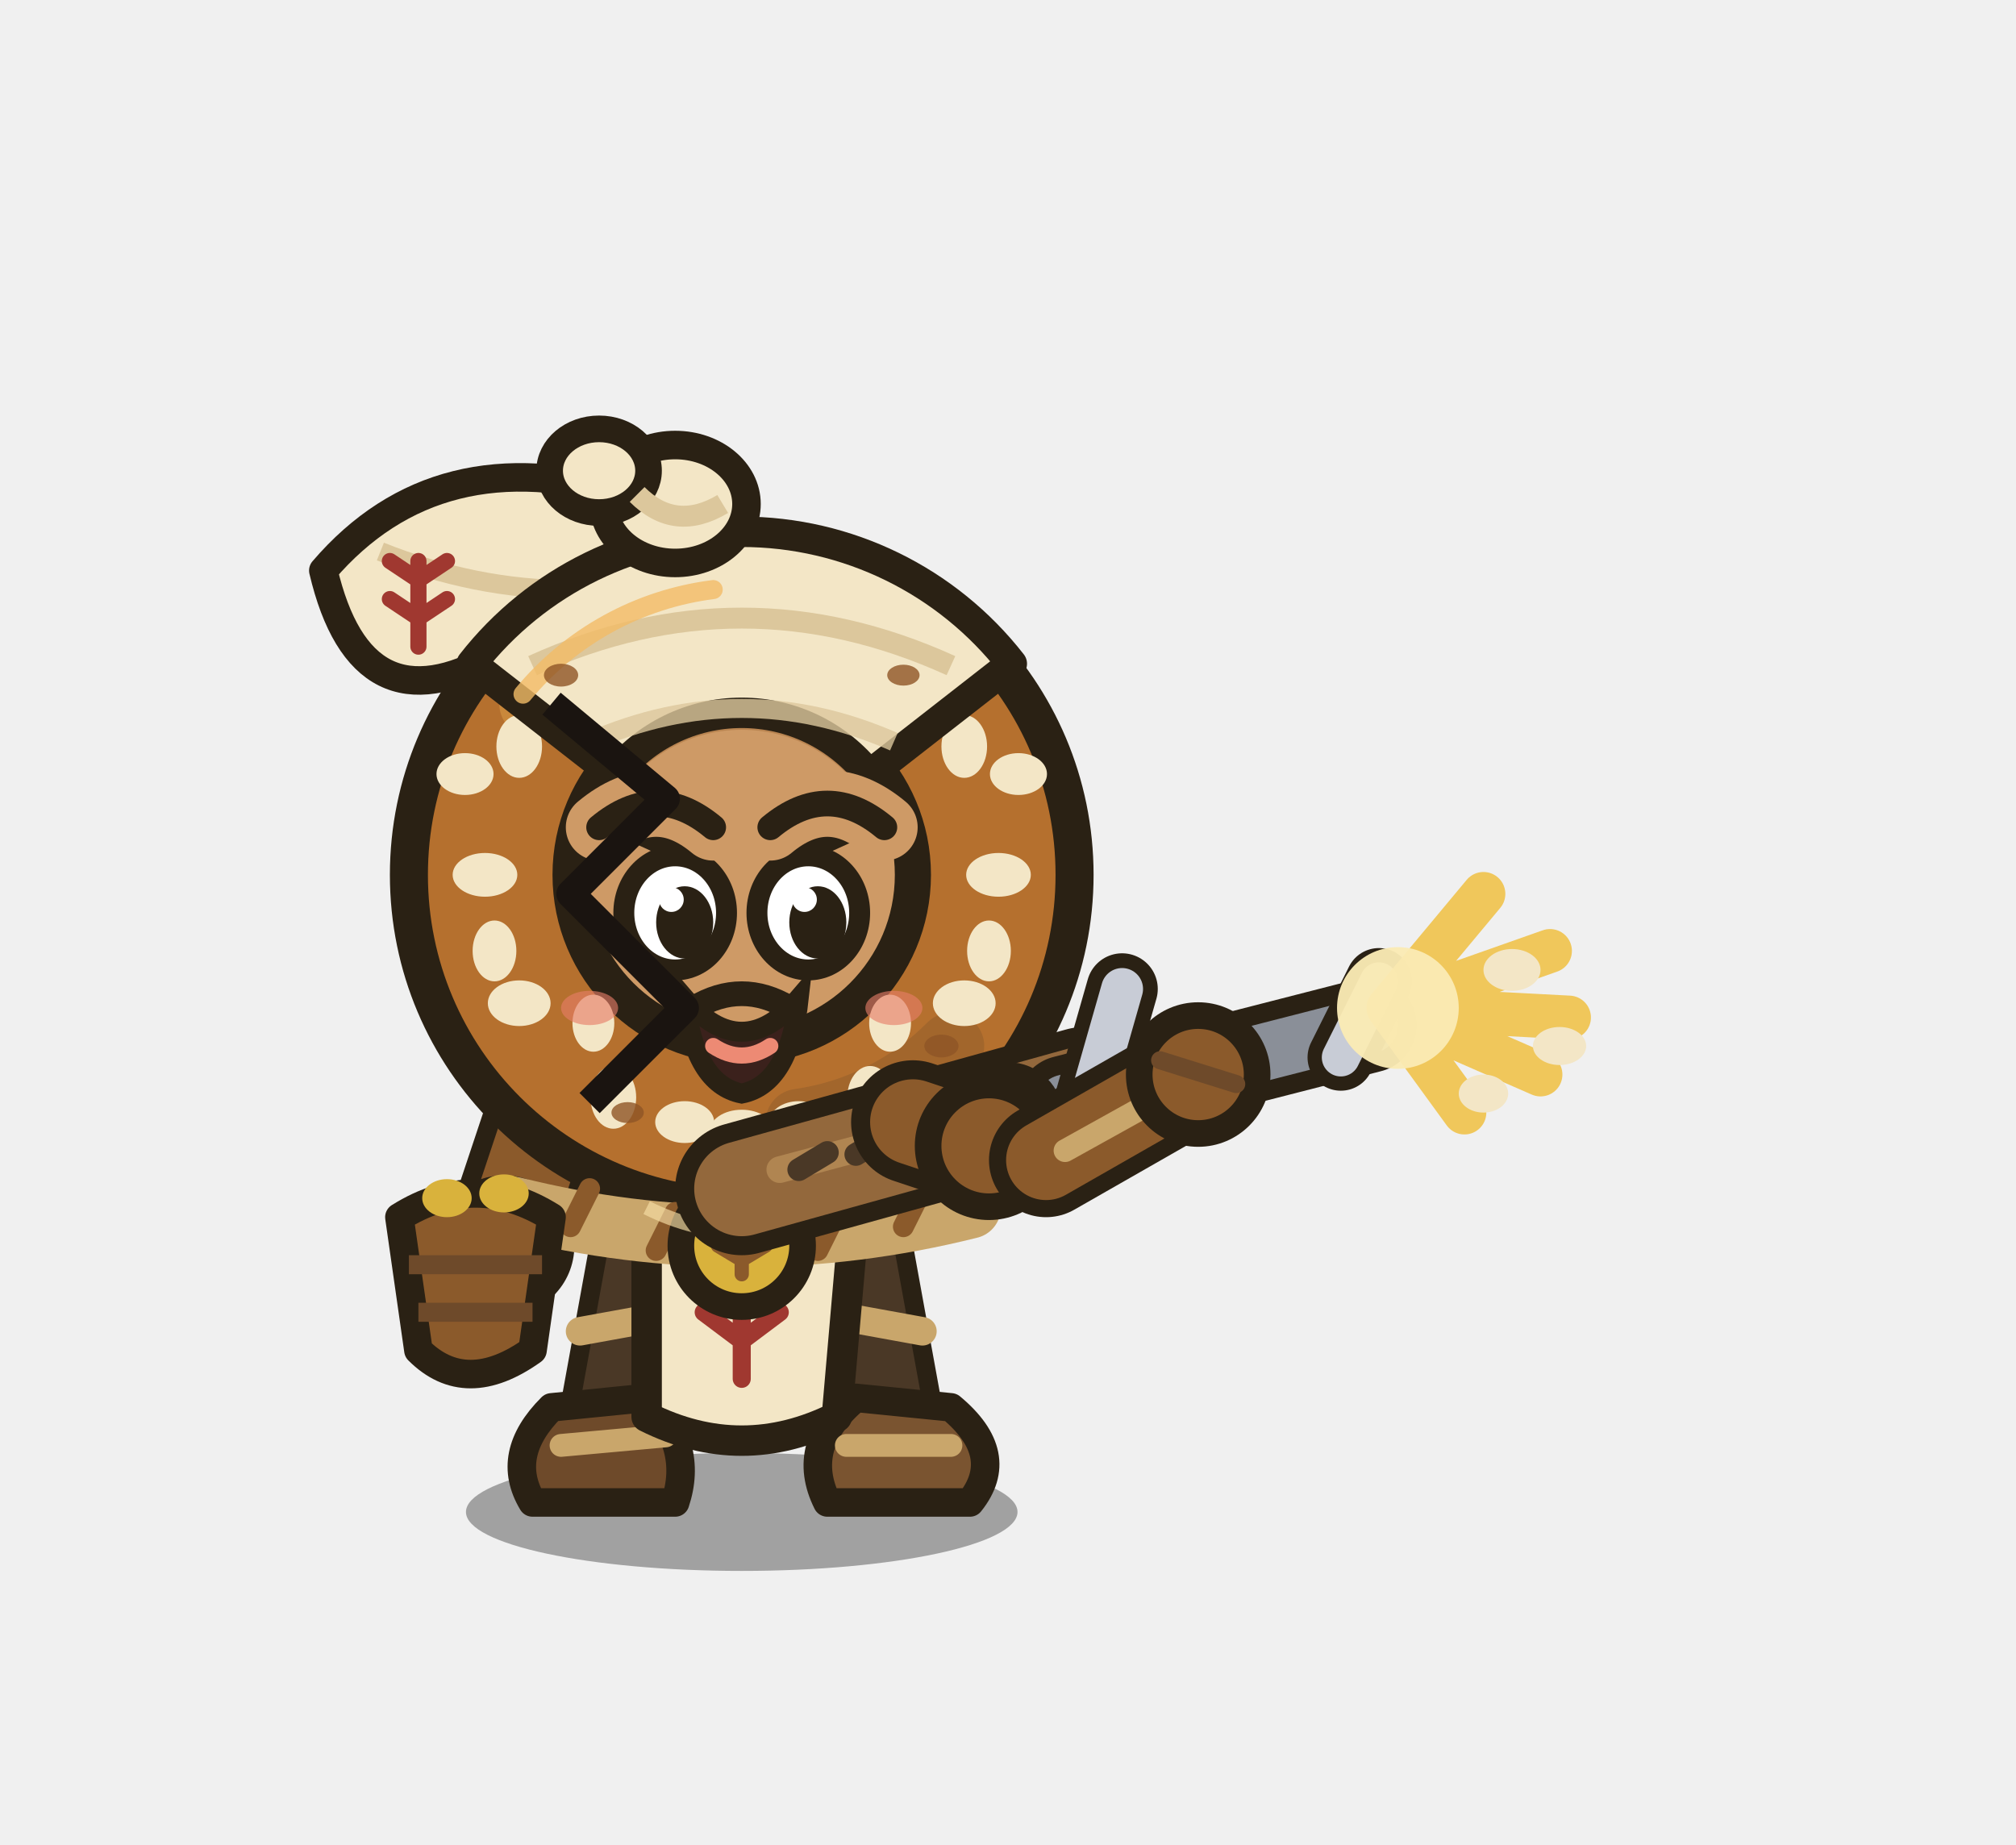
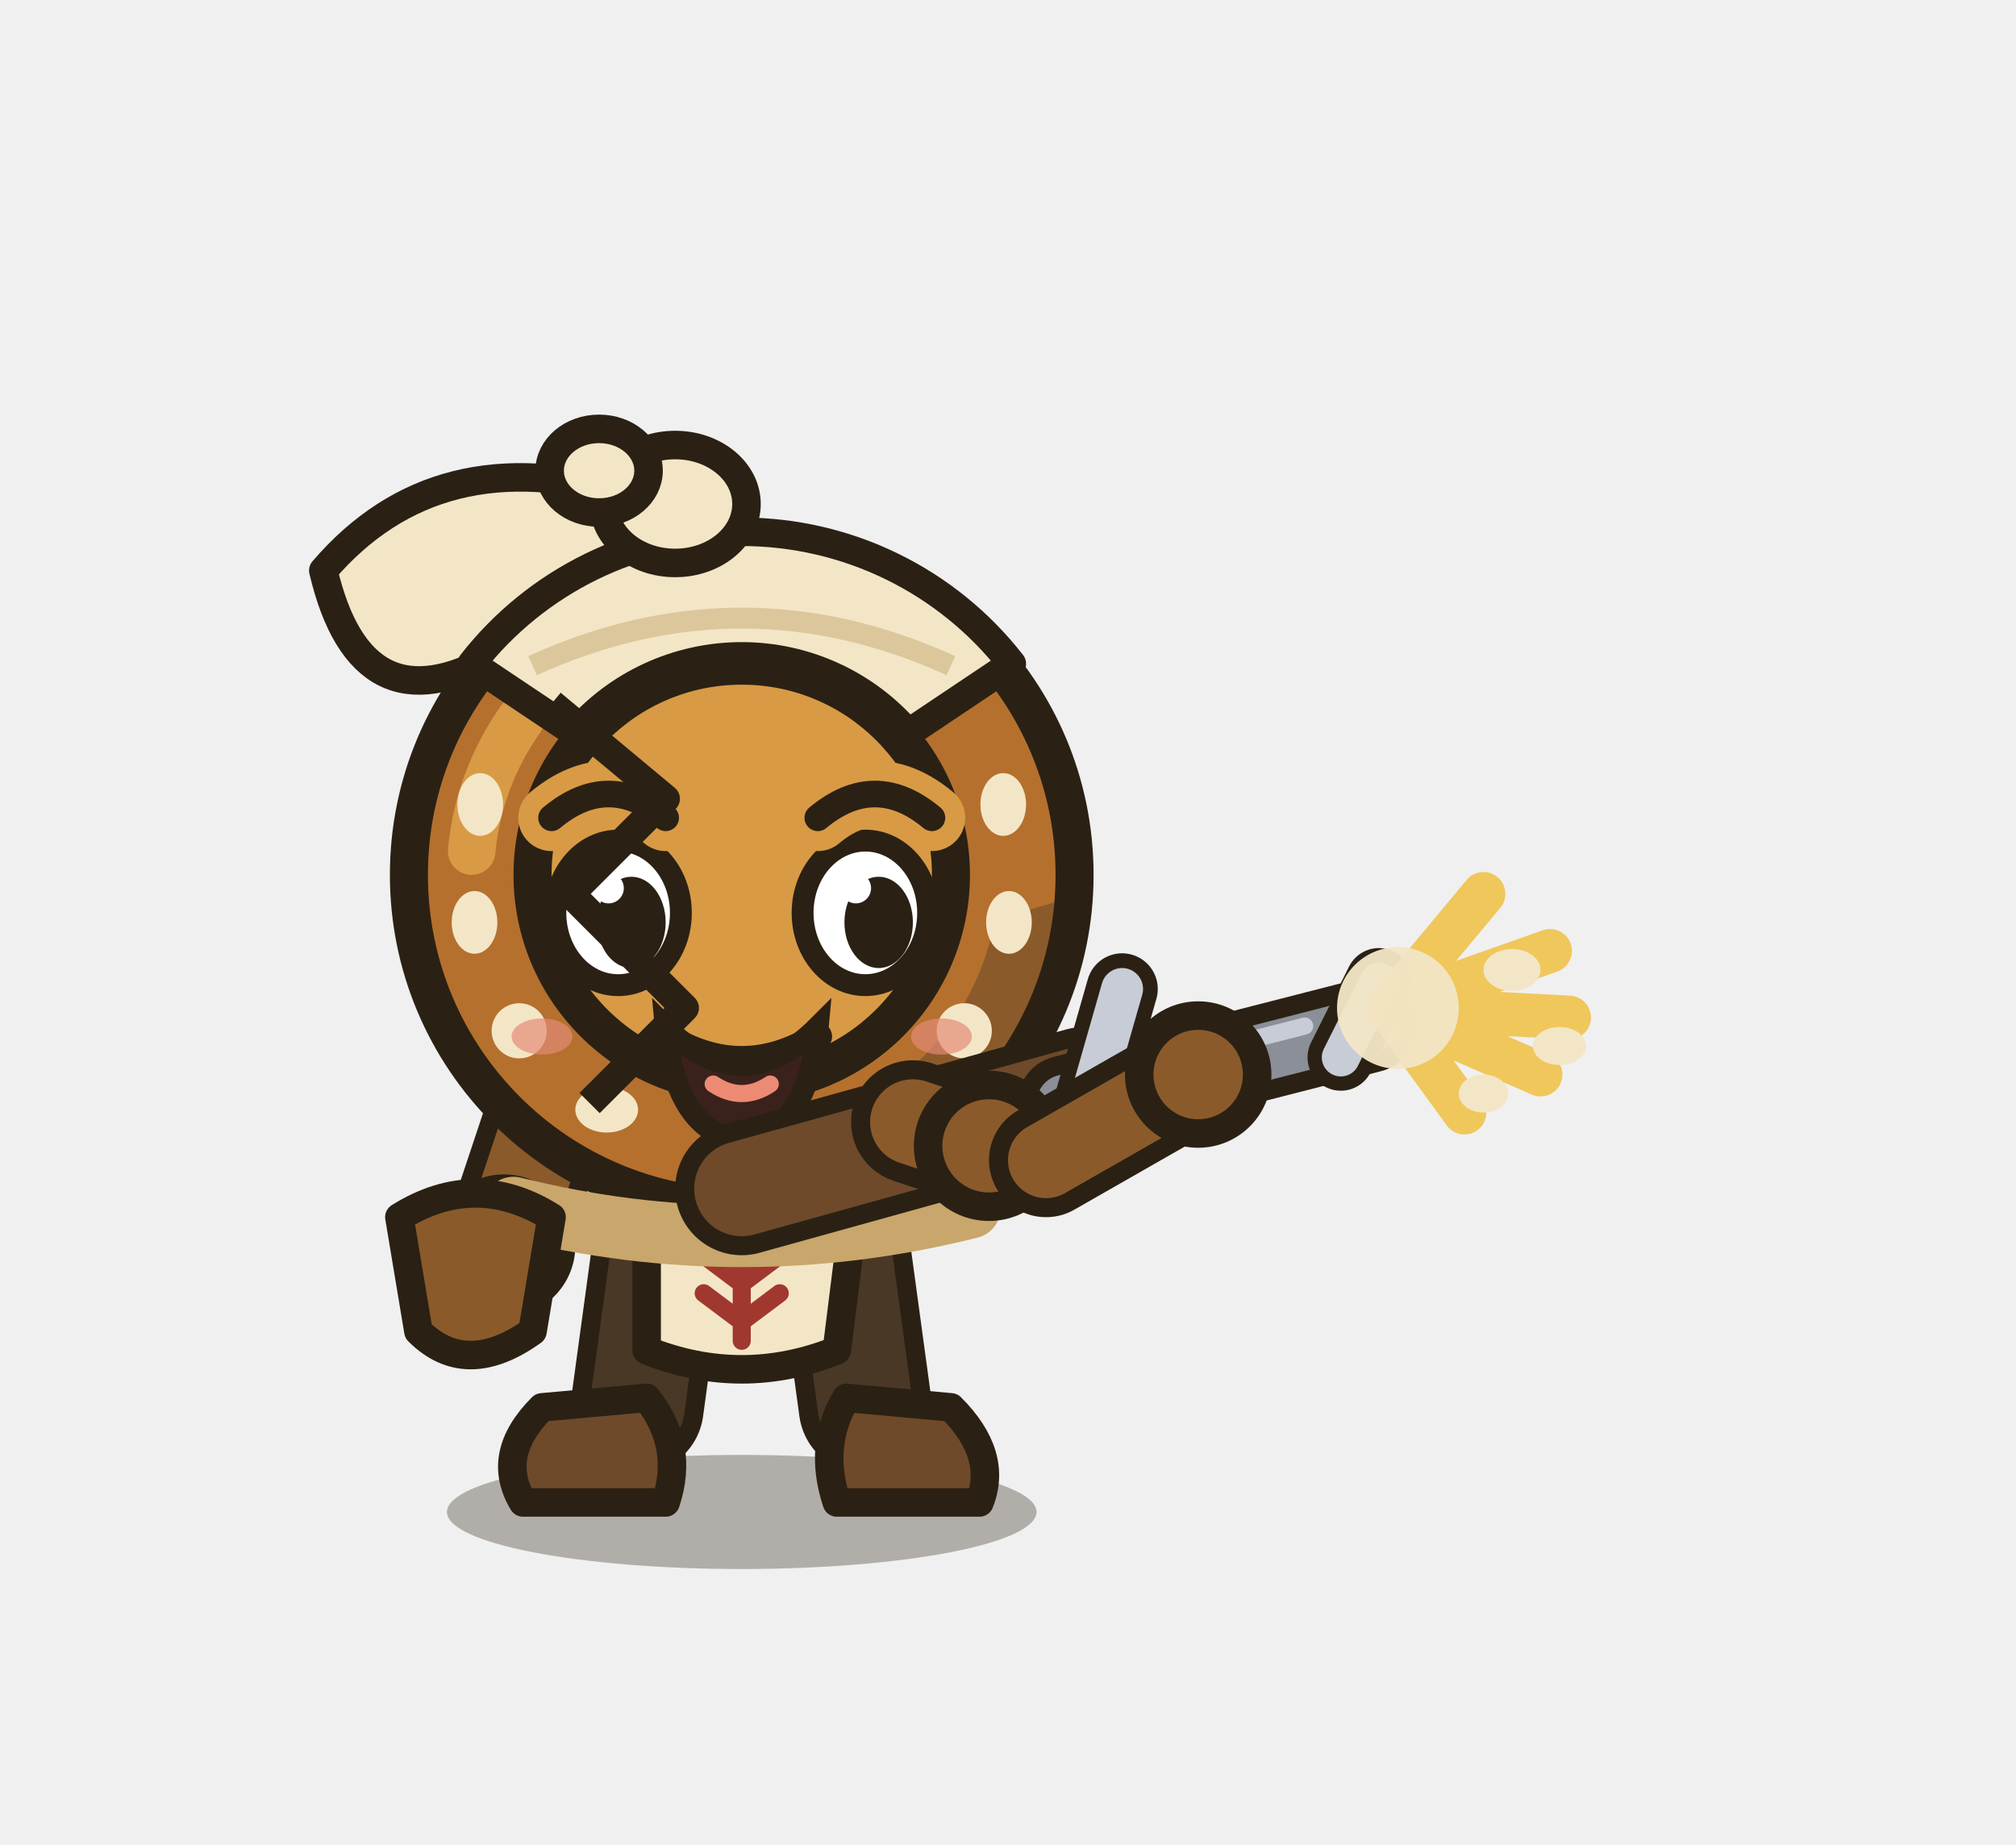
<svg xmlns="http://www.w3.org/2000/svg" viewBox="-26 -22 212 194" class="rig" data-atk="stab" data-unit="simit" style="--dur-atk:0.70s">
-   <ellipse class="shadow" cx="52" cy="137" rx="29" ry="6.2" fill="#000" opacity=".33" />
+   <ellipse class="shadow" cx="52" cy="137" rx="31" ry="6" fill="#2A2114" opacity=".32" />
  <g class="armB" style="transform-origin:32px 94px">
    <path d="M32 94 L28 106" stroke="#2A2114" stroke-width="13" stroke-linecap="round" />
    <path d="M32 94 L28 106" stroke="#8B5A2B" stroke-width="9" stroke-linecap="round" />
-     <circle cx="27" cy="109" r="6" fill="#8B5A2B" stroke="#2A2114" stroke-width="2.8" />
+     <circle cx="27" cy="109" r="6" fill="#8B5A2B" stroke="#2A2114" stroke-width="3" />
  </g>
  <g class="legB" style="transform-origin:44px 114px">
-     <path d="M44 104 L40 126" stroke="#2A2114" stroke-width="14" stroke-linecap="round" />
-     <path d="M44 104 L40 126" stroke="#4A3826" stroke-width="10" stroke-linecap="round" />
-     <path d="M35 118 L46 116" stroke="#C9A66B" stroke-width="3" stroke-linecap="round" />
-     <path d="M32 126 Q27 131 30 136 L45 136 Q47 130 42 125 Z" fill="#6E4A2A" stroke="#2A2114" stroke-width="3" stroke-linejoin="round" />
-     <path d="M33 130 L44 129" stroke="#C9A66B" stroke-width="2.4" stroke-linecap="round" />
+     <path d="M44 104 L41 126" stroke="#2A2114" stroke-width="14" stroke-linecap="round" />
+     <path d="M44 104 L41 126" stroke="#4A3826" stroke-width="10" stroke-linecap="round" />
+     <path d="M31 126 Q26 131 29 136 L44 136 Q46 130 42 125 Z" fill="#6E4A2A" stroke="#2A2114" stroke-width="3" stroke-linejoin="round" />
  </g>
  <g class="legF" style="transform-origin:62px 114px">
-     <path d="M62 104 L66 126" stroke="#2A2114" stroke-width="14" stroke-linecap="round" />
-     <path d="M62 104 L66 126" stroke="#4A3826" stroke-width="10" stroke-linecap="round" />
-     <path d="M60 116 L71 118" stroke="#C9A66B" stroke-width="3" stroke-linecap="round" />
-     <path d="M64 125 Q58 130 61 136 L76 136 Q80 131 74 126 Z" fill="#7A5430" stroke="#2A2114" stroke-width="3" stroke-linejoin="round" />
-     <path d="M63 130 L74 130" stroke="#C9A66B" stroke-width="2.4" stroke-linecap="round" />
+     <path d="M62 104 L65 126" stroke="#2A2114" stroke-width="14" stroke-linecap="round" />
+     <path d="M62 104 L65 126" stroke="#4A3826" stroke-width="10" stroke-linecap="round" />
+     <path d="M63 125 Q60 130 62 136 L77 136 Q79 131 74 126 Z" fill="#6E4A2A" stroke="#2A2114" stroke-width="3" stroke-linejoin="round" />
  </g>
-   <g class="body" style="transform-origin:52px 120px">
+   <g class="body" style="transform-origin:52px 118px">
    <path d="M40 30 Q20 24 8 38 Q12 55 26 47 Q34 42 42 41 Z" fill="#F3E6C6" stroke="#2A2114" stroke-width="3" stroke-linejoin="round" />
-     <path d="M14 36 Q24 40 34 40" stroke="#DCC79C" stroke-width="2" fill="none" />
-     <path d="M18 37 L18 46 M18 39 L15 37 M18 39 L21 37 M18 43 L15 41 M18 43 L21 41" stroke="#A03830" stroke-width="1.7" fill="none" stroke-linecap="round" />
-     <circle cx="52" cy="70" r="18" fill="#CE9A66" />
-     <path d="M36 62 A18 18 0 0 1 68 62" fill="none" stroke="#A9743F" stroke-width="5" opacity=".55" />
-     <circle cx="52" cy="70" r="26.5" fill="none" stroke="#B5702E" stroke-width="17" />
-     <path d="M30 52 A28 28 0 0 1 52 43" fill="none" stroke="#D89A45" stroke-width="7" stroke-linecap="round" opacity=".55" />
-     <path d="M74 88 A28 28 0 0 1 58 96" fill="none" stroke="#8B5A2B" stroke-width="7" stroke-linecap="round" opacity=".45" />
+     <circle cx="52" cy="70" r="22" fill="#D89A45" />
+     <circle cx="52" cy="70" r="28.5" fill="none" stroke="#B5702E" stroke-width="13" />
+     <path d="M84.9 72.9 A33 33 0 0 1 54.9 102.9 L56.7 96.6 A27 27 0 0 0 78.6 74.7 Z" fill="#8B5A2B" />
+     <path d="M23.6 67.5 A28.5 28.5 0 0 1 28.7 53.7" fill="none" stroke="#D89A45" stroke-width="5" stroke-linecap="round" />
    <circle cx="52" cy="70" r="35" fill="none" stroke="#2A2114" stroke-width="4" />
-     <circle cx="52" cy="70" r="18" fill="none" stroke="#2A2114" stroke-width="3.8" />
-     <ellipse cx="79" cy="70" rx="3.4" ry="2.3" fill="#F3E6C6" />
-     <ellipse cx="25" cy="70" rx="3.4" ry="2.3" fill="#F3E6C6" />
-     <ellipse cx="75.4" cy="56.5" rx="2.4" ry="3.3" fill="#F3E6C6" />
-     <ellipse cx="28.6" cy="56.5" rx="2.4" ry="3.3" fill="#F3E6C6" />
-     <ellipse cx="75.4" cy="83.5" rx="3.3" ry="2.4" fill="#F3E6C6" />
-     <ellipse cx="28.6" cy="83.5" rx="3.3" ry="2.4" fill="#F3E6C6" />
-     <ellipse cx="65.5" cy="93.4" rx="2.4" ry="3.3" fill="#F3E6C6" />
-     <ellipse cx="38.5" cy="93.4" rx="2.4" ry="3.3" fill="#F3E6C6" />
-     <ellipse cx="52" cy="97" rx="3.4" ry="2.3" fill="#F3E6C6" />
-     <ellipse cx="67.6" cy="85.6" rx="2.2" ry="3" fill="#F3E6C6" />
-     <ellipse cx="36.4" cy="85.6" rx="2.2" ry="3" fill="#F3E6C6" />
-     <ellipse cx="22.9" cy="59.4" rx="3" ry="2.2" fill="#F3E6C6" />
-     <ellipse cx="81.1" cy="59.4" rx="3" ry="2.2" fill="#F3E6C6" />
-     <ellipse cx="78" cy="78" rx="2.3" ry="3.2" fill="#F3E6C6" />
-     <ellipse cx="26" cy="78" rx="2.3" ry="3.2" fill="#F3E6C6" />
-     <ellipse cx="58" cy="96" rx="3.1" ry="2.2" fill="#F3E6C6" />
-     <ellipse cx="46" cy="96" rx="3.1" ry="2.2" fill="#F3E6C6" />
-     <path d="M38 60 L50 66 L48 70 L37 65 Z" fill="#2A2114" />
-     <path d="M66 60 L54 66 L56 70 L67 65 Z" fill="#2A2114" />
-     <ellipse cx="45" cy="74" rx="5.4" ry="6" fill="#fff" stroke="#2A2114" stroke-width="2.2" />
-     <ellipse cx="59" cy="74" rx="5.4" ry="6" fill="#fff" stroke="#2A2114" stroke-width="2.2" />
-     <ellipse cx="46" cy="75" rx="3" ry="3.8" fill="#2A2114" />
-     <ellipse cx="60" cy="75" rx="3" ry="3.8" fill="#2A2114" />
-     <circle cx="44.6" cy="72.6" r="1.3" fill="#fff" />
-     <circle cx="58.6" cy="72.6" r="1.3" fill="#fff" />
-     <path d="M47 84 Q52 81 57 84" stroke="#2A2114" stroke-width="2.6" fill="none" stroke-linecap="round" />
-     <path d="M23.6 47.8 A36 36 0 0 1 80.4 47.8 L65.4 59.5 A17 17 0 0 0 38.6 59.5 Z" fill="#F3E6C6" stroke="#2A2114" stroke-width="3.2" stroke-linejoin="round" />
+     <circle cx="52" cy="70" r="22" fill="none" stroke="#2A2114" stroke-width="4" />
+     <g fill="#F3E6C6">
+       <ellipse cx="79.5" cy="62.6" rx="2.4" ry="3.3" />
+       <ellipse cx="80.1" cy="75" rx="2.4" ry="3.3" />
+       <ellipse cx="75.4" cy="86.4" rx="2.9" ry="2.9" />
+       <ellipse cx="37.8" cy="94.7" rx="3.3" ry="2.4" />
+       <ellipse cx="28.6" cy="86.4" rx="2.9" ry="2.9" />
+       <ellipse cx="23.9" cy="75" rx="2.4" ry="3.3" />
+       <ellipse cx="24.5" cy="62.6" rx="2.4" ry="3.3" />
+     </g>
+     <path d="M32 62 L44 64 M60 64 L72 62" stroke="#2A2114" stroke-width="3.4" stroke-linecap="round" />
+     <ellipse cx="39" cy="74" rx="6.6" ry="7.6" fill="#fff" stroke="#2A2114" stroke-width="2.3" />
+     <ellipse cx="65" cy="74" rx="6.6" ry="7.6" fill="#fff" stroke="#2A2114" stroke-width="2.3" />
+     <ellipse cx="40.4" cy="75" rx="3.6" ry="4.8" fill="#2A2114" />
+     <ellipse cx="66.4" cy="75" rx="3.6" ry="4.8" fill="#2A2114" />
+     <circle cx="38" cy="71.4" r="1.6" fill="#fff" />
+     <circle cx="64" cy="71.4" r="1.6" fill="#fff" />
+     <path d="M44 87 Q52 92 60 87" stroke="#2A2114" stroke-width="3" fill="none" stroke-linecap="round" />
+     <path d="M23.6 47.8 A36 36 0 0 1 80.4 47.8 L69.5 55.1 A23 23 0 0 0 34.5 55.1 Z" fill="#F3E6C6" stroke="#2A2114" stroke-width="3" stroke-linejoin="round" />
    <path d="M30 48 Q52 38 74 48" stroke="#DCC79C" stroke-width="2.2" fill="none" />
-     <path d="M36 56 Q52 49 68 56" stroke="#DCC79C" stroke-width="2" fill="none" opacity=".8" />
    <ellipse cx="45" cy="31" rx="7.5" ry="6.2" fill="#F3E6C6" stroke="#2A2114" stroke-width="3" />
-     <ellipse cx="37" cy="27.5" rx="5.2" ry="4.4" fill="#F3E6C6" stroke="#2A2114" stroke-width="2.8" />
-     <path d="M41 30 Q45 34 50 31" stroke="#DCC79C" stroke-width="2.2" fill="none" />
-     <path d="M42 104 L64 104 L62 127 Q52 132 42 127 Z" fill="#F3E6C6" stroke="#2A2114" stroke-width="3.2" stroke-linejoin="round" />
-     <path d="M52 112 L52 123 M52 115 L48 112 M52 115 L56 112 M52 119 L48 116 M52 119 L56 116" stroke="#A03830" stroke-width="1.9" fill="none" stroke-linecap="round" />
+     <ellipse cx="37" cy="27.5" rx="5.2" ry="4.4" fill="#F3E6C6" stroke="#2A2114" stroke-width="3" />
+     <path d="M42 104 L64 104 L62 120 Q52 124 42 120 Z" fill="#F3E6C6" stroke="#2A2114" stroke-width="3" stroke-linejoin="round" />
+     <path d="M52 110 L52 119 M52 113 L48 110 M52 113 L56 110 M52 117 L48 114 M52 117 L56 114" stroke="#A03830" stroke-width="1.9" fill="none" stroke-linecap="round" />
    <path d="M28 105 Q52 111 76 105" stroke="#C9A66B" stroke-width="6.5" fill="none" stroke-linecap="round" />
-     <path d="M34 107 L36 103 M43 109.5 L45 105.5 M60 109.5 L62 105.5 M69 107 L71 103" stroke="#8B5A2B" stroke-width="2.2" stroke-linecap="round" />
-     <circle cx="52" cy="109" r="6.4" fill="#D9B23C" stroke="#2A2114" stroke-width="2.8" />
-     <path d="M52 106 L52 112 M52 108 L49.5 106.5 M52 108 L54.5 106.5 M52 110.5 L49.5 109 M52 110.5 L54.5 109" stroke="#8B5A2B" stroke-width="1.5" fill="none" stroke-linecap="round" />
-     <path d="M16 106 Q24 101 32 106 L30 120 Q23 125 18 120 Z" fill="#8B5A2B" stroke="#2A2114" stroke-width="3" stroke-linejoin="round" />
-     <path d="M17 111 L31 111 M18 116 L30 116" stroke="#6E4A2A" stroke-width="2" />
-     <ellipse cx="21" cy="104" rx="2.6" ry="2" fill="#D9B23C" />
-     <ellipse cx="27" cy="103.5" rx="2.6" ry="2" fill="#D9B23C" />
-     <path d="M29 51 A31 31 0 0 1 49 40" fill="none" stroke="#F2BB67" stroke-width="2" stroke-linecap="round" opacity=".8" />
-     <g fill="#8E5526" opacity=".8">
-       <ellipse cx="33" cy="49" rx="1.8" ry="1.2" />
-       <ellipse cx="69" cy="49" rx="1.7" ry="1.1" />
-       <ellipse cx="73" cy="88" rx="1.8" ry="1.2" />
-       <ellipse cx="40" cy="95" rx="1.7" ry="1.1" />
+     <path d="M16 106 Q24 101 32 106 L30 118 Q23 123 18 118 Z" fill="#8B5A2B" stroke="#2A2114" stroke-width="3" stroke-linejoin="round" />
+     <g data-expression="cute">
+       <path d="M32 64 Q38 59 44 64 M60 64 Q66 59 72 64" fill="none" stroke="#D89A45" stroke-width="7" stroke-linecap="round" />
+       <path d="M32 64 Q38 59 44 64 M60 64 Q66 59 72 64" fill="none" stroke="#2A2114" stroke-width="2.8" stroke-linecap="round" />
+       <ellipse cx="31" cy="87" rx="3.2" ry="1.9" fill="#E48A76" opacity=".68" />
+       <ellipse cx="73" cy="87" rx="3.2" ry="1.9" fill="#E48A76" opacity=".68" />
+       <path d="M44 86 Q52 94 60 86 Q59 97 52 98 Q45 97 44 86 Z" fill="#3B211C" stroke="#2A2114" stroke-width="2.3" />
+       <path d="M49 92 Q52 94 55 92" fill="none" stroke="#ED8A74" stroke-width="1.8" stroke-linecap="round" />
    </g>
-     <path d="M42 105 Q52 110 62 105" fill="none" stroke="#F7DFA6" stroke-width="1.5" opacity=".65" />
-     <g data-expression="cute">
-       <path d="M37 65 Q43 60 49 65 M55 65 Q61 60 67 65" fill="none" stroke="#CE9A66" stroke-width="7" stroke-linecap="round" />
-       <path d="M37 65 Q43 60 49 65 M55 65 Q61 60 67 65" fill="none" stroke="#2A2114" stroke-width="2.7" stroke-linecap="round" />
-       <ellipse cx="36" cy="84" rx="3" ry="1.8" fill="#E77D68" opacity=".62" />
-       <ellipse cx="68" cy="84" rx="3" ry="1.8" fill="#E77D68" opacity=".62" />
-       <path d="M46 83 Q52 90 58 83 Q57 92 52 93 Q47 92 46 83 Z" fill="#3B211C" stroke="#2A2114" stroke-width="2.1" />
-       <path d="M49 88 Q52 90 55 88" fill="none" stroke="#ED8A74" stroke-width="1.7" stroke-linecap="round" />
-     </g>
-     <path class="crack" d="M32 52 L44 62 L34 72 L46 84 L36 94" stroke="#1A1410" stroke-width="3" fill="none" stroke-linejoin="round" />
+     <path class="crack" d="M32 52 L44 62 L34 72 L46 84 L36 94" stroke="#2A2114" stroke-width="3" fill="none" stroke-linejoin="round" />
  </g>
  <g class="armF" style="transform-origin:70px 96px">
    <path d="M52 103 L88 93" stroke="#2A2114" stroke-width="14" stroke-linecap="round" />
-     <path d="M52 103 L88 93" stroke="#93683C" stroke-width="10" stroke-linecap="round" />
-     <path d="M56 101 L84 93.5" stroke="#B08551" stroke-width="2.8" stroke-linecap="round" />
-     <path d="M58 101 L61 99.2 M64 99.4 L67 97.6" stroke="#4A3826" stroke-width="2.4" stroke-linecap="round" />
+     <path d="M52 103 L88 93" stroke="#6E4A2A" stroke-width="10" stroke-linecap="round" />
    <path d="M86 94 L118 85.8" stroke="#2A2114" stroke-width="10" stroke-linecap="round" />
    <path d="M86 94 L118 85.8" stroke="#8A8F98" stroke-width="6" stroke-linecap="round" />
+     <path d="M92 90.8 L111.2 85.9" stroke="#C8CCD6" stroke-width="1.8" stroke-linecap="round" />
    <path d="M88 96 L92 82" stroke="#2A2114" stroke-width="7.5" stroke-linecap="round" />
    <path d="M88 96 L92 82" stroke="#C8CCD6" stroke-width="4.4" stroke-linecap="round" />
    <path d="M115 89.2 L119 81.2" stroke="#2A2114" stroke-width="7" stroke-linecap="round" />
    <path d="M115 89.2 L119 81.2" stroke="#C8CCD6" stroke-width="4" stroke-linecap="round" />
    <path d="M78 99 Q83 105 88 99" stroke="#2A2114" stroke-width="3" fill="none" stroke-linecap="round" />
-     <circle cx="80" cy="95.5" r="4.6" fill="#D9B23C" stroke="#2A2114" stroke-width="2.4" />
-     <path d="M80 93 L80 98" stroke="#8B5A2B" stroke-width="1.5" stroke-linecap="round" />
    <path d="M70 96 L76 98" stroke="#2A2114" stroke-width="13" stroke-linecap="round" />
    <path d="M70 96 L76 98" stroke="#8B5A2B" stroke-width="9" stroke-linecap="round" />
-     <circle cx="78" cy="98.5" r="6.4" fill="#8B5A2B" stroke="#2A2114" stroke-width="2.8" />
+     <circle cx="78" cy="98.5" r="6.4" fill="#8B5A2B" stroke="#2A2114" stroke-width="3" />
    <path d="M84 100 L98 92" stroke="#2A2114" stroke-width="12" stroke-linecap="round" />
-     <path d="M84 100 L98 92" stroke="#8B5A2B" stroke-width="8.4" stroke-linecap="round" />
-     <path d="M86 99 L95 94" stroke="#C9A66B" stroke-width="2.4" stroke-linecap="round" />
-     <circle cx="100" cy="91" r="6.2" fill="#8B5A2B" stroke="#2A2114" stroke-width="2.8" />
-     <path d="M96 89.5 L104 92" stroke="#6E4A2A" stroke-width="1.9" stroke-linecap="round" />
+     <path d="M84 100 L98 92" stroke="#8B5A2B" stroke-width="8" stroke-linecap="round" />
+     <circle cx="100" cy="91" r="6.2" fill="#8B5A2B" stroke="#2A2114" stroke-width="3" />
  </g>
  <g class="fx" style="transform-origin:120px 84px">
    <path d="M120 84 L137 78 M120 84 L139 85 M120 84 L136 91 M120 84 L130 72 M120 84 L128 95" stroke="#F0C24A" stroke-width="4.6" stroke-linecap="round" opacity=".9" />
-     <circle cx="121" cy="84" r="6.4" fill="#FBEBB4" opacity=".95" />
+     <circle cx="121" cy="84" r="6.4" fill="#F3E6C6" opacity=".95" />
    <ellipse cx="133" cy="80" rx="3" ry="2.2" fill="#F3E6C6" />
    <ellipse cx="138" cy="88" rx="2.8" ry="2" fill="#F3E6C6" />
    <ellipse cx="130" cy="93" rx="2.6" ry="2" fill="#F3E6C6" />
  </g>
</svg>
